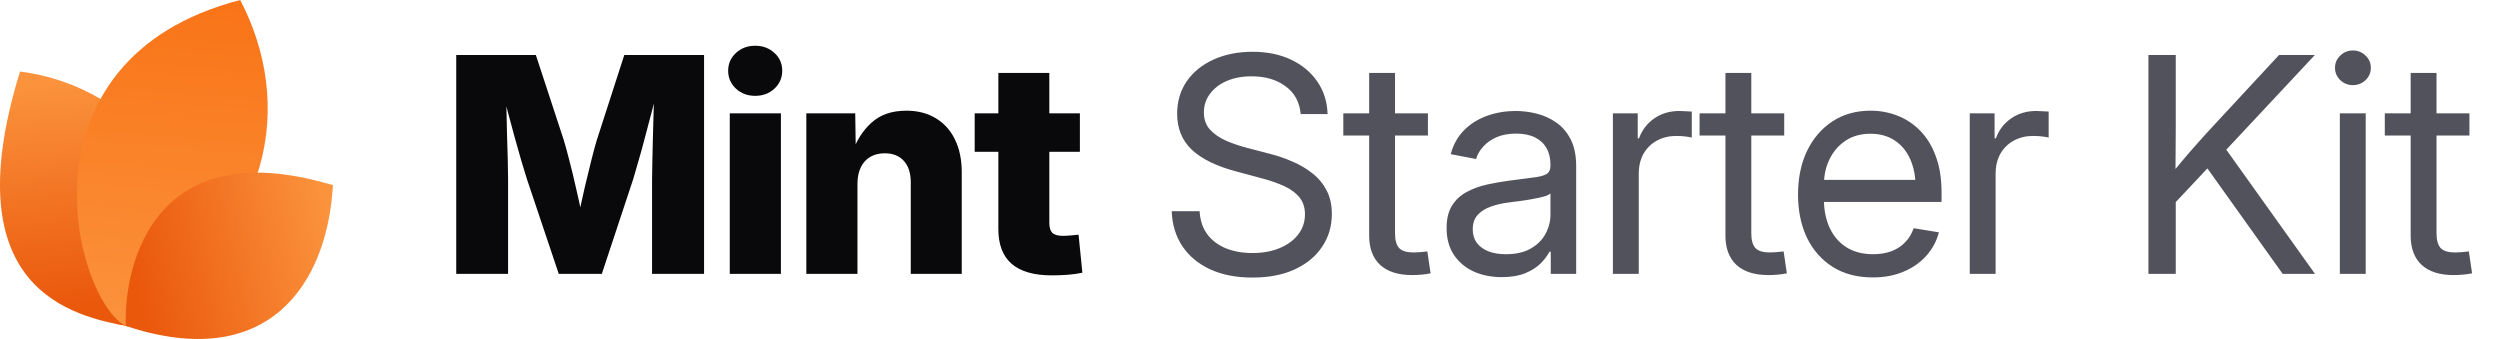
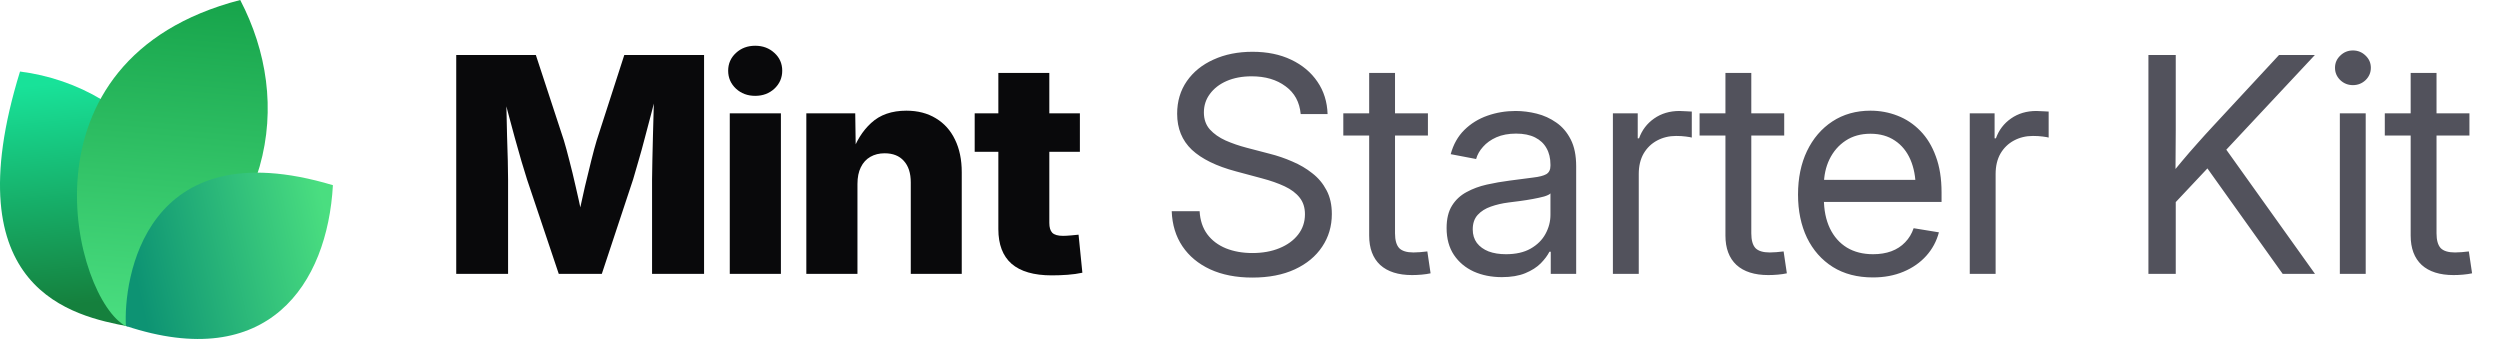
<svg xmlns="http://www.w3.org/2000/svg" width="177" height="24" viewBox="0 0 177 24" fill="none">
  <path d="M9.061 23.108C5.268 22.377 -3.391 20.627 1.417 5.064C9.634 6.099 16.973 14.064 9.061 23.108Z" fill="url(#paint0_linear_17557_2020)" />
  <path d="M8.919 23.094C5.276 21.222 0.784 4.209 17.007 0C20.757 7.193 19.621 16.545 8.919 23.094Z" fill="url(#paint1_linear_17557_2020)" />
  <path d="M8.914 23.079C8.735 19.882 10.159 9.085 23.57 13.111C23.181 20.123 18.984 26.418 8.914 23.079Z" fill="url(#paint2_linear_17557_2020)" />
  <path d="M32.301 19.392V3.894H37.938L39.925 9.948C40.036 10.315 40.164 10.787 40.31 11.362C40.462 11.938 40.611 12.552 40.757 13.204C40.91 13.855 41.048 14.483 41.173 15.086C41.305 15.682 41.412 16.192 41.495 16.615H40.695C40.771 16.192 40.871 15.682 40.996 15.086C41.128 14.49 41.267 13.866 41.412 13.214C41.565 12.562 41.714 11.948 41.86 11.373C42.005 10.79 42.133 10.315 42.244 9.948L44.2 3.894H49.848V19.392H46.166V12.704C46.166 12.357 46.173 11.917 46.187 11.383C46.2 10.849 46.214 10.27 46.228 9.646C46.249 9.022 46.266 8.391 46.28 7.753C46.301 7.115 46.311 6.519 46.311 5.964H46.623C46.485 6.561 46.332 7.181 46.166 7.826C45.999 8.471 45.833 9.102 45.666 9.719C45.507 10.336 45.351 10.901 45.198 11.414C45.053 11.928 44.928 12.357 44.824 12.704L42.608 19.392H39.561L37.314 12.704C37.203 12.357 37.072 11.928 36.919 11.414C36.773 10.901 36.614 10.34 36.441 9.729C36.274 9.112 36.104 8.481 35.931 7.836C35.764 7.192 35.608 6.567 35.463 5.964H35.827C35.834 6.512 35.844 7.105 35.858 7.743C35.872 8.374 35.886 9.005 35.9 9.636C35.92 10.26 35.938 10.839 35.952 11.373C35.965 11.907 35.972 12.351 35.972 12.704V19.392H32.301ZM51.668 19.392V8.024H55.288V19.392H51.668ZM53.468 6.786C52.927 6.786 52.473 6.616 52.105 6.276C51.738 5.93 51.554 5.507 51.554 5.007C51.554 4.508 51.738 4.088 52.105 3.749C52.473 3.409 52.927 3.239 53.468 3.239C54.009 3.239 54.463 3.409 54.83 3.749C55.198 4.082 55.382 4.501 55.382 5.007C55.382 5.507 55.198 5.93 54.83 6.276C54.463 6.616 54.009 6.786 53.468 6.786ZM60.708 13.027V19.392H57.088V8.024H60.551L60.593 10.967H60.281C60.593 10.024 61.061 9.268 61.685 8.7C62.309 8.124 63.138 7.836 64.171 7.836C64.975 7.836 65.672 8.017 66.262 8.377C66.851 8.731 67.302 9.234 67.614 9.885C67.933 10.537 68.092 11.307 68.092 12.194V19.392H64.483V12.912C64.483 12.26 64.32 11.754 63.994 11.394C63.675 11.033 63.221 10.853 62.632 10.853C62.25 10.853 61.914 10.936 61.623 11.102C61.332 11.269 61.106 11.515 60.947 11.841C60.787 12.16 60.708 12.555 60.708 13.027ZM76.456 8.024V10.749H69.008V8.024H76.456ZM70.683 5.163H74.292V15.783C74.292 16.102 74.361 16.334 74.5 16.48C74.646 16.625 74.899 16.698 75.259 16.698C75.405 16.698 75.596 16.688 75.831 16.667C76.074 16.646 76.251 16.629 76.362 16.615L76.632 19.309C76.313 19.378 75.963 19.427 75.582 19.455C75.207 19.482 74.836 19.496 74.469 19.496C73.2 19.496 72.25 19.222 71.619 18.674C70.995 18.127 70.683 17.308 70.683 16.22V5.163Z" fill="#09090B" />
  <path d="M88.667 19.652C87.523 19.652 86.528 19.458 85.682 19.07C84.843 18.681 84.188 18.137 83.716 17.437C83.245 16.736 82.992 15.908 82.957 14.951H84.933C84.968 15.596 85.148 16.14 85.474 16.584C85.8 17.021 86.24 17.354 86.795 17.582C87.35 17.804 87.974 17.915 88.667 17.915C89.388 17.915 90.026 17.801 90.581 17.572C91.143 17.343 91.583 17.024 91.902 16.615C92.228 16.199 92.391 15.717 92.391 15.169C92.391 14.698 92.266 14.306 92.017 13.994C91.767 13.675 91.413 13.408 90.956 13.193C90.498 12.978 89.954 12.787 89.323 12.621L87.502 12.132C86.123 11.765 85.082 11.255 84.382 10.603C83.689 9.944 83.342 9.095 83.342 8.055C83.342 7.174 83.571 6.404 84.028 5.746C84.486 5.087 85.117 4.577 85.921 4.217C86.726 3.849 87.645 3.666 88.678 3.666C89.718 3.666 90.63 3.853 91.413 4.227C92.204 4.602 92.824 5.122 93.275 5.787C93.726 6.446 93.965 7.209 93.993 8.076H92.089C92.013 7.23 91.656 6.574 91.018 6.11C90.387 5.638 89.586 5.403 88.615 5.403C87.95 5.403 87.36 5.513 86.847 5.735C86.341 5.957 85.946 6.262 85.661 6.651C85.377 7.032 85.235 7.469 85.235 7.961C85.235 8.447 85.377 8.849 85.661 9.168C85.946 9.48 86.317 9.74 86.774 9.948C87.232 10.149 87.724 10.319 88.251 10.457L89.884 10.884C90.439 11.023 90.977 11.206 91.496 11.435C92.023 11.657 92.495 11.934 92.911 12.267C93.334 12.593 93.67 12.995 93.92 13.474C94.17 13.945 94.294 14.504 94.294 15.149C94.294 16.015 94.066 16.788 93.608 17.468C93.157 18.148 92.512 18.681 91.673 19.07C90.834 19.458 89.832 19.652 88.667 19.652ZM101.097 8.024V9.594H95.106V8.024H101.097ZM96.937 5.163H98.767V16.521C98.767 17 98.865 17.347 99.059 17.562C99.26 17.77 99.6 17.874 100.078 17.874C100.21 17.874 100.366 17.867 100.546 17.853C100.733 17.832 100.903 17.815 101.056 17.801L101.285 19.351C101.097 19.392 100.886 19.423 100.65 19.444C100.414 19.465 100.189 19.475 99.974 19.475C98.996 19.475 98.244 19.236 97.717 18.758C97.197 18.272 96.937 17.579 96.937 16.677V5.163ZM106.33 19.621C105.595 19.621 104.932 19.489 104.343 19.226C103.754 18.955 103.285 18.564 102.939 18.05C102.592 17.53 102.419 16.896 102.419 16.147C102.419 15.495 102.547 14.965 102.804 14.556C103.06 14.146 103.403 13.828 103.833 13.599C104.263 13.363 104.742 13.186 105.269 13.068C105.796 12.95 106.333 12.857 106.881 12.787C107.574 12.69 108.132 12.617 108.555 12.569C108.978 12.52 109.287 12.441 109.481 12.33C109.675 12.212 109.772 12.014 109.772 11.737V11.654C109.772 11.203 109.679 10.815 109.492 10.489C109.311 10.163 109.041 9.91 108.68 9.729C108.32 9.549 107.872 9.459 107.338 9.459C106.805 9.459 106.34 9.546 105.945 9.719C105.556 9.892 105.241 10.118 104.998 10.395C104.755 10.665 104.593 10.953 104.509 11.258L102.71 10.915C102.897 10.222 103.22 9.65 103.677 9.199C104.135 8.748 104.679 8.412 105.31 8.19C105.941 7.968 106.607 7.857 107.307 7.857C107.8 7.857 108.295 7.92 108.795 8.044C109.301 8.169 109.765 8.381 110.188 8.679C110.611 8.97 110.951 9.369 111.208 9.875C111.464 10.374 111.593 11.005 111.593 11.768V19.392H109.793V17.822H109.7C109.568 18.085 109.363 18.359 109.086 18.643C108.809 18.921 108.444 19.153 107.994 19.34C107.543 19.527 106.988 19.621 106.33 19.621ZM106.621 17.998C107.321 17.998 107.904 17.867 108.368 17.603C108.84 17.333 109.19 16.986 109.419 16.563C109.654 16.133 109.772 15.682 109.772 15.211V13.692C109.703 13.769 109.554 13.841 109.325 13.911C109.096 13.973 108.829 14.032 108.524 14.088C108.226 14.143 107.921 14.192 107.609 14.233C107.304 14.275 107.033 14.309 106.798 14.337C106.354 14.393 105.938 14.49 105.549 14.628C105.168 14.76 104.86 14.954 104.624 15.211C104.388 15.467 104.27 15.811 104.27 16.241C104.27 16.615 104.367 16.934 104.561 17.198C104.762 17.461 105.04 17.662 105.393 17.801C105.747 17.933 106.156 17.998 106.621 17.998ZM114.193 19.392V8.024H115.951V9.792H116.045C116.253 9.209 116.61 8.741 117.116 8.388C117.622 8.034 118.219 7.857 118.905 7.857C119.058 7.857 119.217 7.864 119.384 7.878C119.55 7.885 119.682 7.892 119.779 7.899V9.74C119.716 9.719 119.578 9.695 119.363 9.667C119.155 9.639 118.922 9.625 118.666 9.625C118.174 9.625 117.726 9.733 117.324 9.948C116.922 10.163 116.603 10.471 116.367 10.874C116.138 11.276 116.024 11.758 116.024 12.319V19.392H114.193ZM126.322 8.024V9.594H120.33V8.024H126.322ZM122.161 5.163H123.992V16.521C123.992 17 124.089 17.347 124.283 17.562C124.484 17.77 124.824 17.874 125.302 17.874C125.434 17.874 125.59 17.867 125.77 17.853C125.958 17.832 126.127 17.815 126.28 17.801L126.509 19.351C126.322 19.392 126.11 19.423 125.874 19.444C125.639 19.465 125.413 19.475 125.198 19.475C124.221 19.475 123.468 19.236 122.941 18.758C122.421 18.272 122.161 17.579 122.161 16.677V5.163ZM132.604 19.642C131.502 19.642 130.555 19.396 129.765 18.903C128.974 18.404 128.364 17.714 127.934 16.834C127.511 15.946 127.3 14.927 127.3 13.775C127.3 12.611 127.511 11.584 127.934 10.697C128.364 9.802 128.964 9.102 129.734 8.596C130.51 8.089 131.408 7.836 132.428 7.836C133.1 7.836 133.738 7.954 134.341 8.19C134.952 8.426 135.489 8.783 135.954 9.261C136.425 9.74 136.793 10.343 137.056 11.071C137.327 11.792 137.462 12.645 137.462 13.63V14.296H128.433V12.735H136.463L135.631 13.297C135.631 12.541 135.506 11.876 135.257 11.3C135.007 10.725 134.643 10.277 134.165 9.958C133.686 9.632 133.107 9.469 132.428 9.469C131.748 9.469 131.162 9.632 130.67 9.958C130.177 10.284 129.796 10.725 129.526 11.279C129.262 11.827 129.13 12.441 129.13 13.12V14.046C129.13 14.864 129.273 15.572 129.557 16.168C129.841 16.757 130.243 17.211 130.763 17.53C131.283 17.842 131.901 17.998 132.615 17.998C133.093 17.998 133.523 17.929 133.905 17.79C134.293 17.645 134.619 17.433 134.882 17.156C135.153 16.879 135.354 16.546 135.486 16.157L137.275 16.449C137.108 17.08 136.81 17.634 136.38 18.113C135.95 18.591 135.413 18.966 134.768 19.236C134.123 19.507 133.402 19.642 132.604 19.642ZM139.459 19.392V8.024H141.217V9.792H141.311C141.519 9.209 141.876 8.741 142.382 8.388C142.888 8.034 143.485 7.857 144.171 7.857C144.324 7.857 144.483 7.864 144.649 7.878C144.816 7.885 144.948 7.892 145.045 7.899V9.74C144.982 9.719 144.844 9.695 144.629 9.667C144.421 9.639 144.188 9.625 143.932 9.625C143.439 9.625 142.992 9.733 142.59 9.948C142.188 10.163 141.869 10.471 141.633 10.874C141.404 11.276 141.29 11.758 141.29 12.319V19.392H139.459ZM153.429 14.961V12.715C153.783 12.257 154.136 11.82 154.49 11.404C154.844 10.981 155.204 10.565 155.572 10.156C155.939 9.74 156.314 9.327 156.695 8.918L161.355 3.894H163.893L157.277 10.967H157.184L153.429 14.961ZM152.108 19.392V3.894H154.043V9.241L154.022 12.559L154.043 13.505V19.392H152.108ZM161.615 19.392L155.967 11.477L157.173 9.969L163.903 19.392H161.615ZM165.661 19.392V8.024H167.492V19.392H165.661ZM166.587 6.027C166.24 6.027 165.942 5.909 165.692 5.673C165.443 5.43 165.318 5.139 165.318 4.799C165.318 4.459 165.443 4.172 165.692 3.936C165.942 3.693 166.24 3.572 166.587 3.572C166.934 3.572 167.232 3.693 167.482 3.936C167.731 4.172 167.856 4.459 167.856 4.799C167.856 5.139 167.731 5.43 167.482 5.673C167.232 5.909 166.934 6.027 166.587 6.027ZM174.836 8.024V9.594H168.844V8.024H174.836ZM170.675 5.163H172.506V16.521C172.506 17 172.603 17.347 172.797 17.562C172.998 17.77 173.338 17.874 173.816 17.874C173.948 17.874 174.104 17.867 174.284 17.853C174.472 17.832 174.641 17.815 174.794 17.801L175.023 19.351C174.836 19.392 174.624 19.423 174.388 19.444C174.153 19.465 173.927 19.475 173.712 19.475C172.735 19.475 171.982 19.236 171.455 18.758C170.935 18.272 170.675 17.579 170.675 16.677V5.163Z" fill="#52525C" />
  <defs>
    <linearGradient id="paint0_linear_17557_2020" x1="3.776" y1="5.916" x2="5.232" y2="21.559" gradientUnits="userSpaceOnUse">
-       <stop stop-color="#FB923C" />
-       <stop offset="1" stop-color="#EA580C" />
+       <stop stop-color="#18E299" />
+       <stop offset="1" stop-color="#15803D" />
    </linearGradient>
    <linearGradient id="paint1_linear_17557_2020" x1="12.171" y1="-0.718" x2="10.19" y2="22.983" gradientUnits="userSpaceOnUse">
-       <stop stop-color="#F97316" />
-       <stop offset="1" stop-color="#FB923C" />
+       <stop stop-color="#16A34A" />
+       <stop offset="1" stop-color="#4ADE80" />
    </linearGradient>
    <linearGradient id="paint2_linear_17557_2020" x1="23.133" y1="15.353" x2="9.338" y2="18.52" gradientUnits="userSpaceOnUse">
-       <stop stop-color="#FB923C" />
-       <stop offset="1" stop-color="#EA580C" />
+       <stop stop-color="#4ADE80" />
+       <stop offset="1" stop-color="#0D9373" />
    </linearGradient>
  </defs>
</svg>
